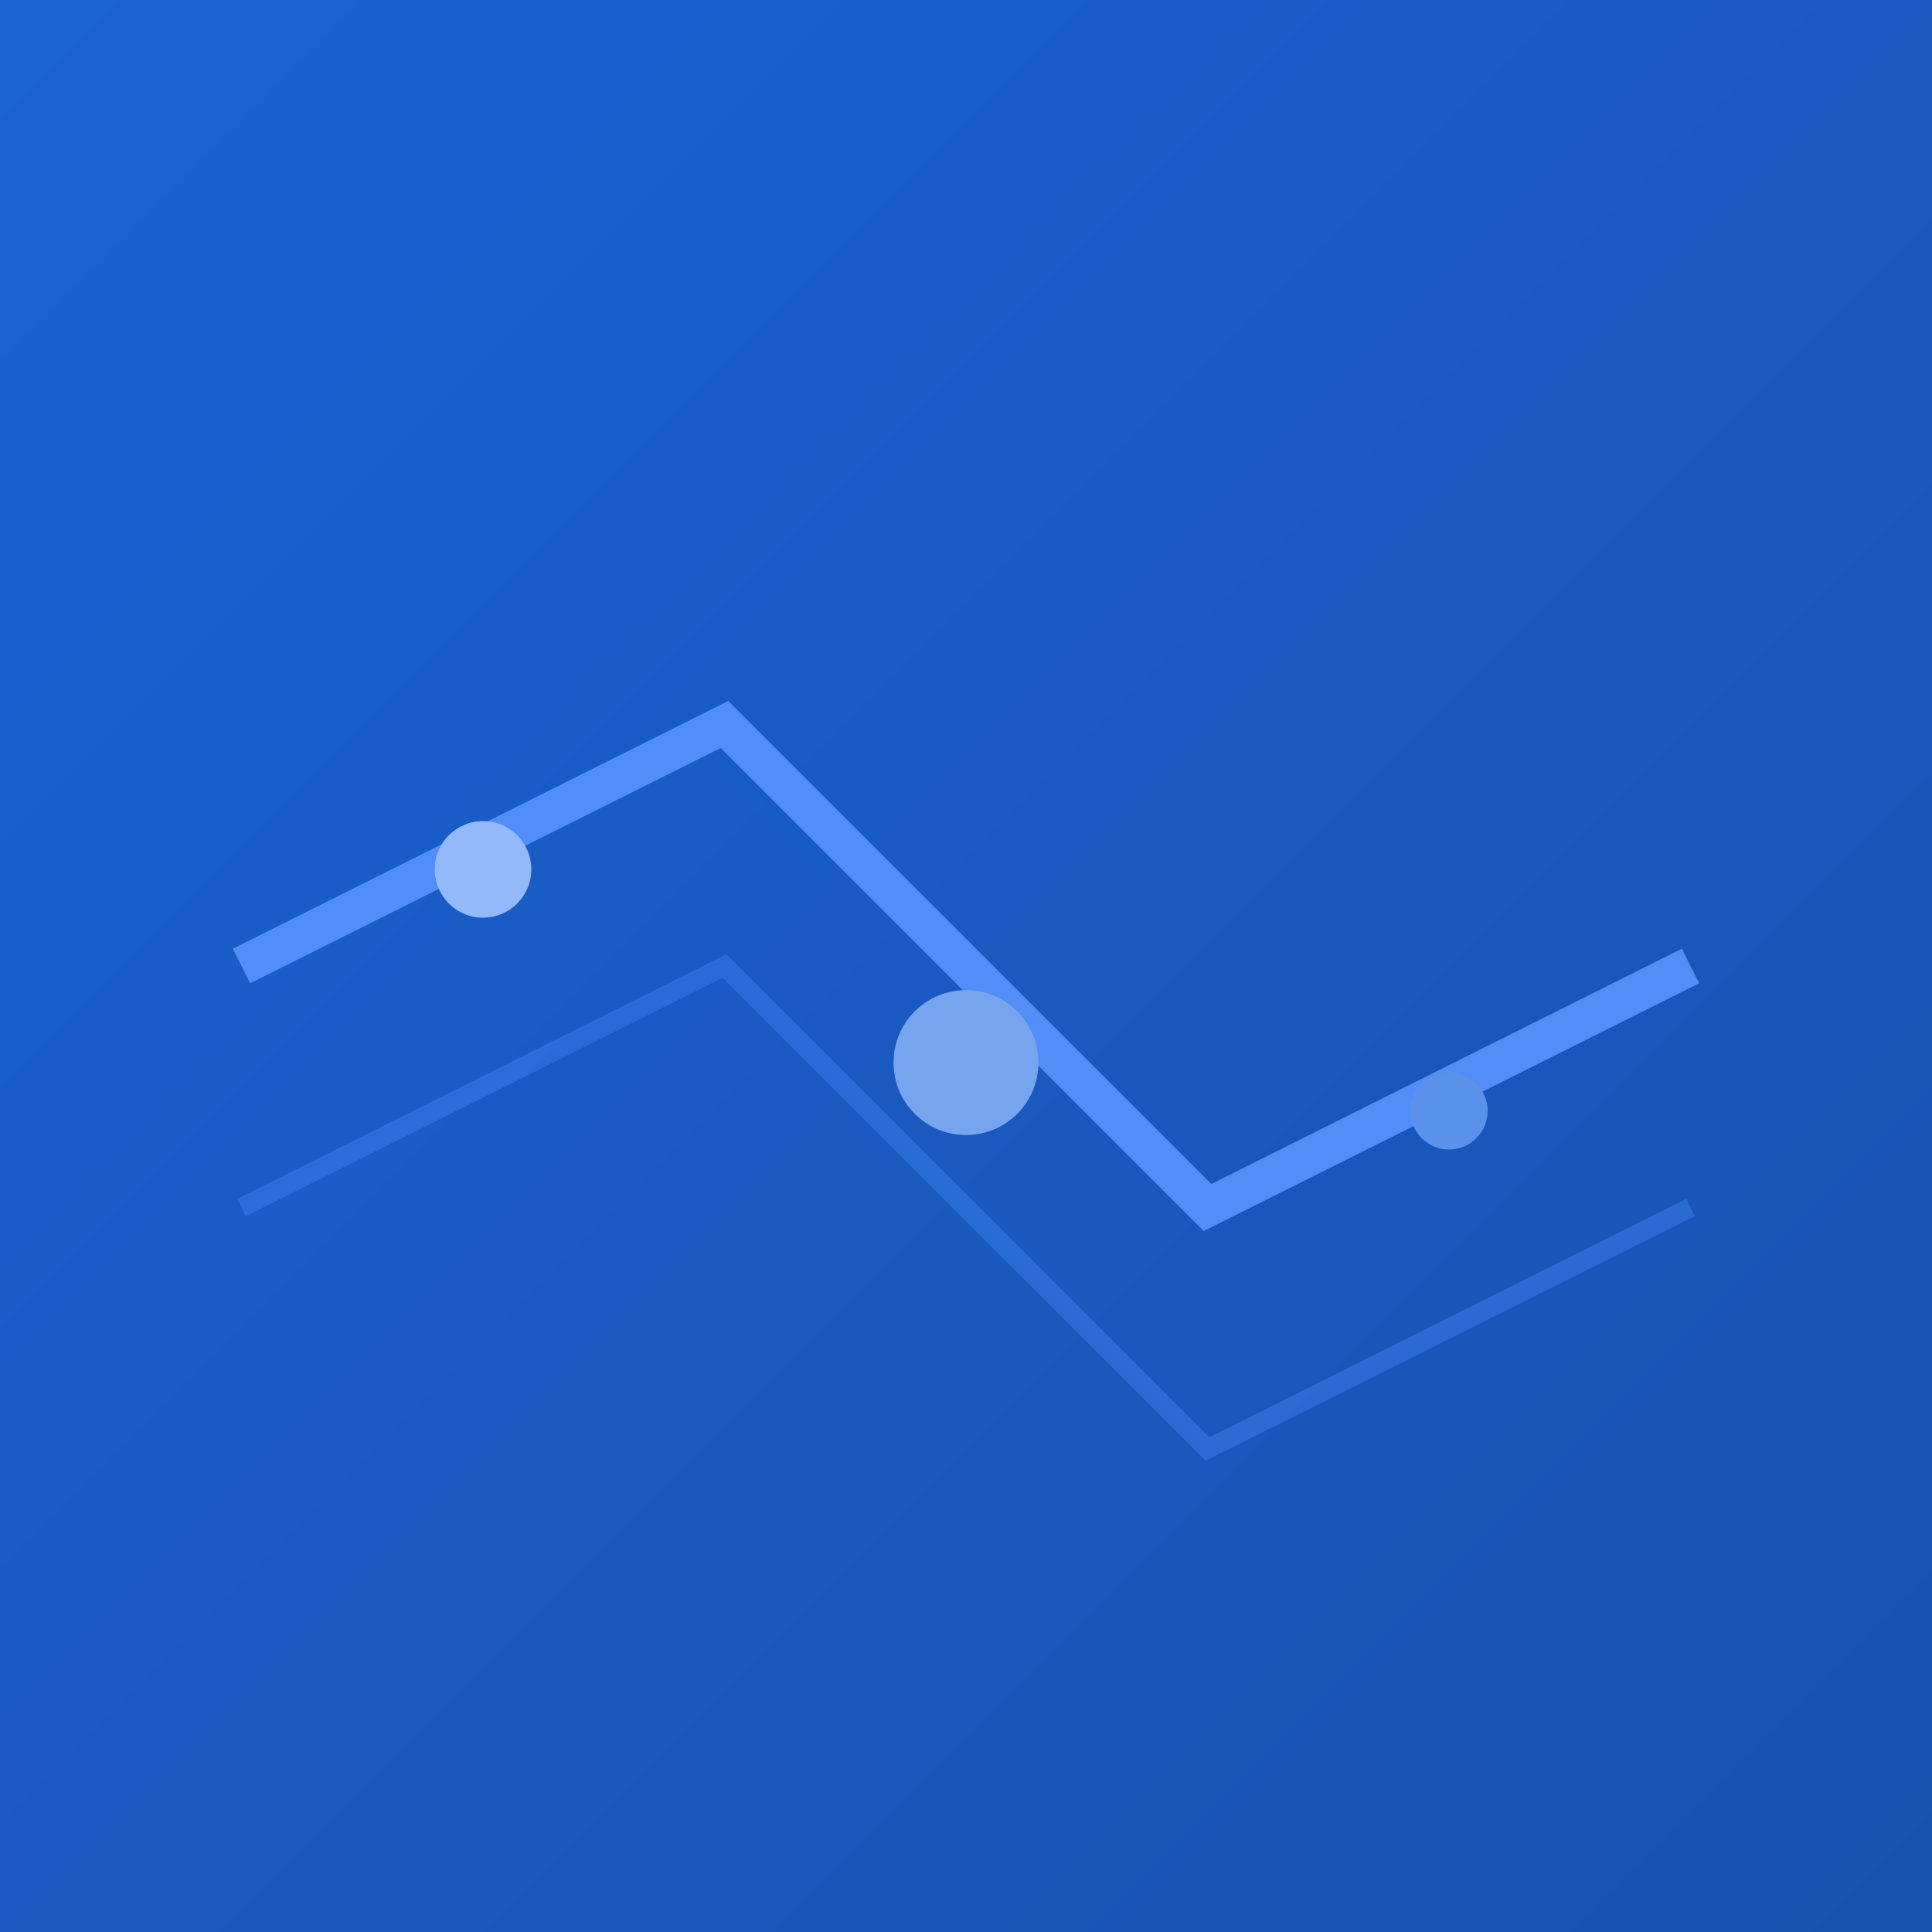
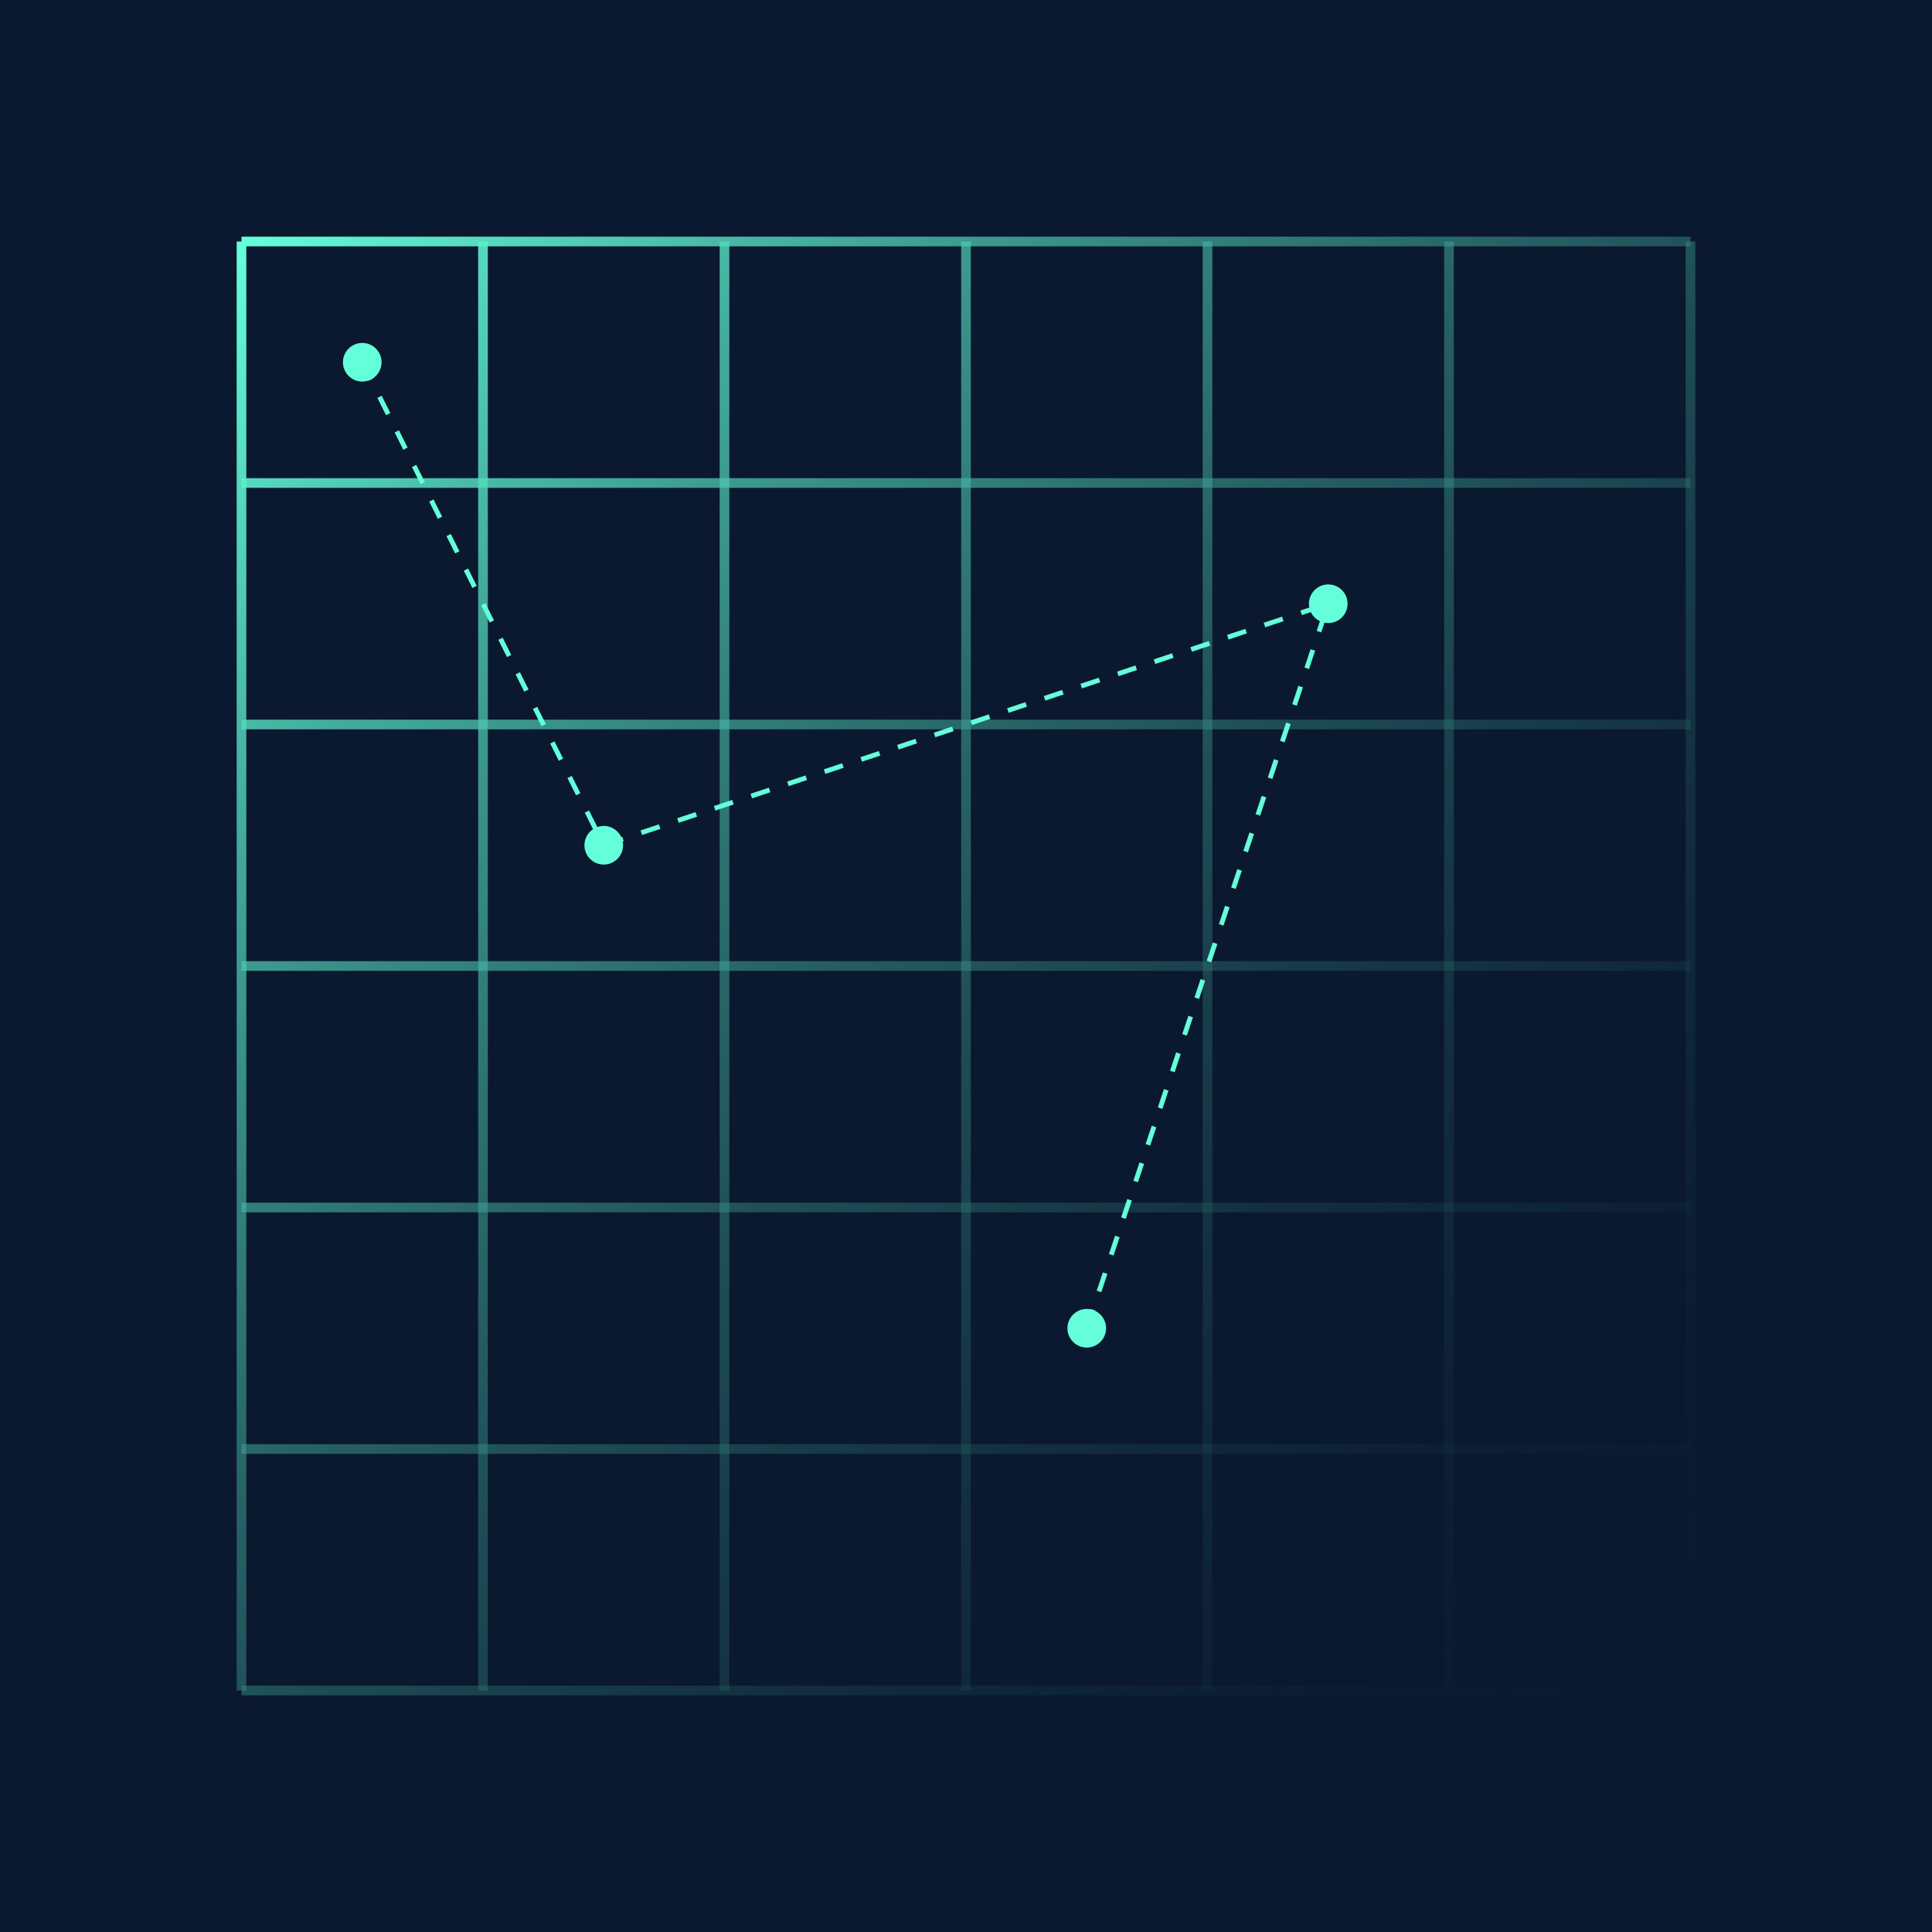
<svg xmlns="http://www.w3.org/2000/svg" width="400" height="400" viewBox="0 0 400 400" fill="none">
-   <rect width="400" height="400" fill="url(#paint0_linear_1_2)" />
-   <path d="M50 200 L150 150 L250 250 L350 200" stroke="#528ef7" stroke-width="8" fill="none" />
-   <path d="M50 250 L150 200 L250 300 L350 250" stroke="#3578e5" stroke-width="4" fill="none" opacity="0.6" />
-   <circle cx="100" cy="180" r="10" fill="#93b9fa" />
-   <circle cx="200" cy="220" r="15" fill="#76a5ee" />
-   <circle cx="300" cy="230" r="8" fill="#5a91ea" />
+   <rect width="400" height="400" fill="#0A192F" />
  <defs>
-     <linearGradient id="paint0_linear_1_2" x1="0" y1="0" x2="400" y2="400" gradientUnits="userSpaceOnUse">
-       <stop stop-color="#1b62d3" />
-       <stop offset="1" stop-color="#1752b0" />
+     <linearGradient id="grad_circuit" x1="0%" y1="0%" x2="100%" y2="100%">
+       <stop offset="0%" style="stop-color:#64FFDA;stop-opacity:1" />
+       <stop offset="100%" style="stop-color:#0A192F;stop-opacity:0" />
    </linearGradient>
  </defs>
+   <g id="circuit-board">
+     <path d="M50 50 L50 350 M100 50 L100 350 M150 50 L150 350 M200 50 L200 350 M250 50 L250 350 M300 50 L300 350 M350 50 L350 350" stroke="url(#grad_circuit)" stroke-width="2" />
+     <path d="M50 50 L350 50 M50 100 L350 100 M50 150 L350 150 M50 200 L350 200 M50 250 L350 250 M50 300 L350 300 M50 350 L350 350" stroke="url(#grad_circuit)" stroke-width="2" />
+     <circle cx="75" cy="75" r="4" fill="#64FFDA" />
+     <circle cx="125" cy="175" r="4" fill="#64FFDA" />
+     <circle cx="275" cy="125" r="4" fill="#64FFDA" />
+     <circle cx="225" cy="275" r="4" fill="#64FFDA" />
+     <path d="M75 75 L125 175 L275 125 L225 275" stroke="#64FFDA" stroke-width="1" stroke-dasharray="4 4" />
+   </g>
</svg>
